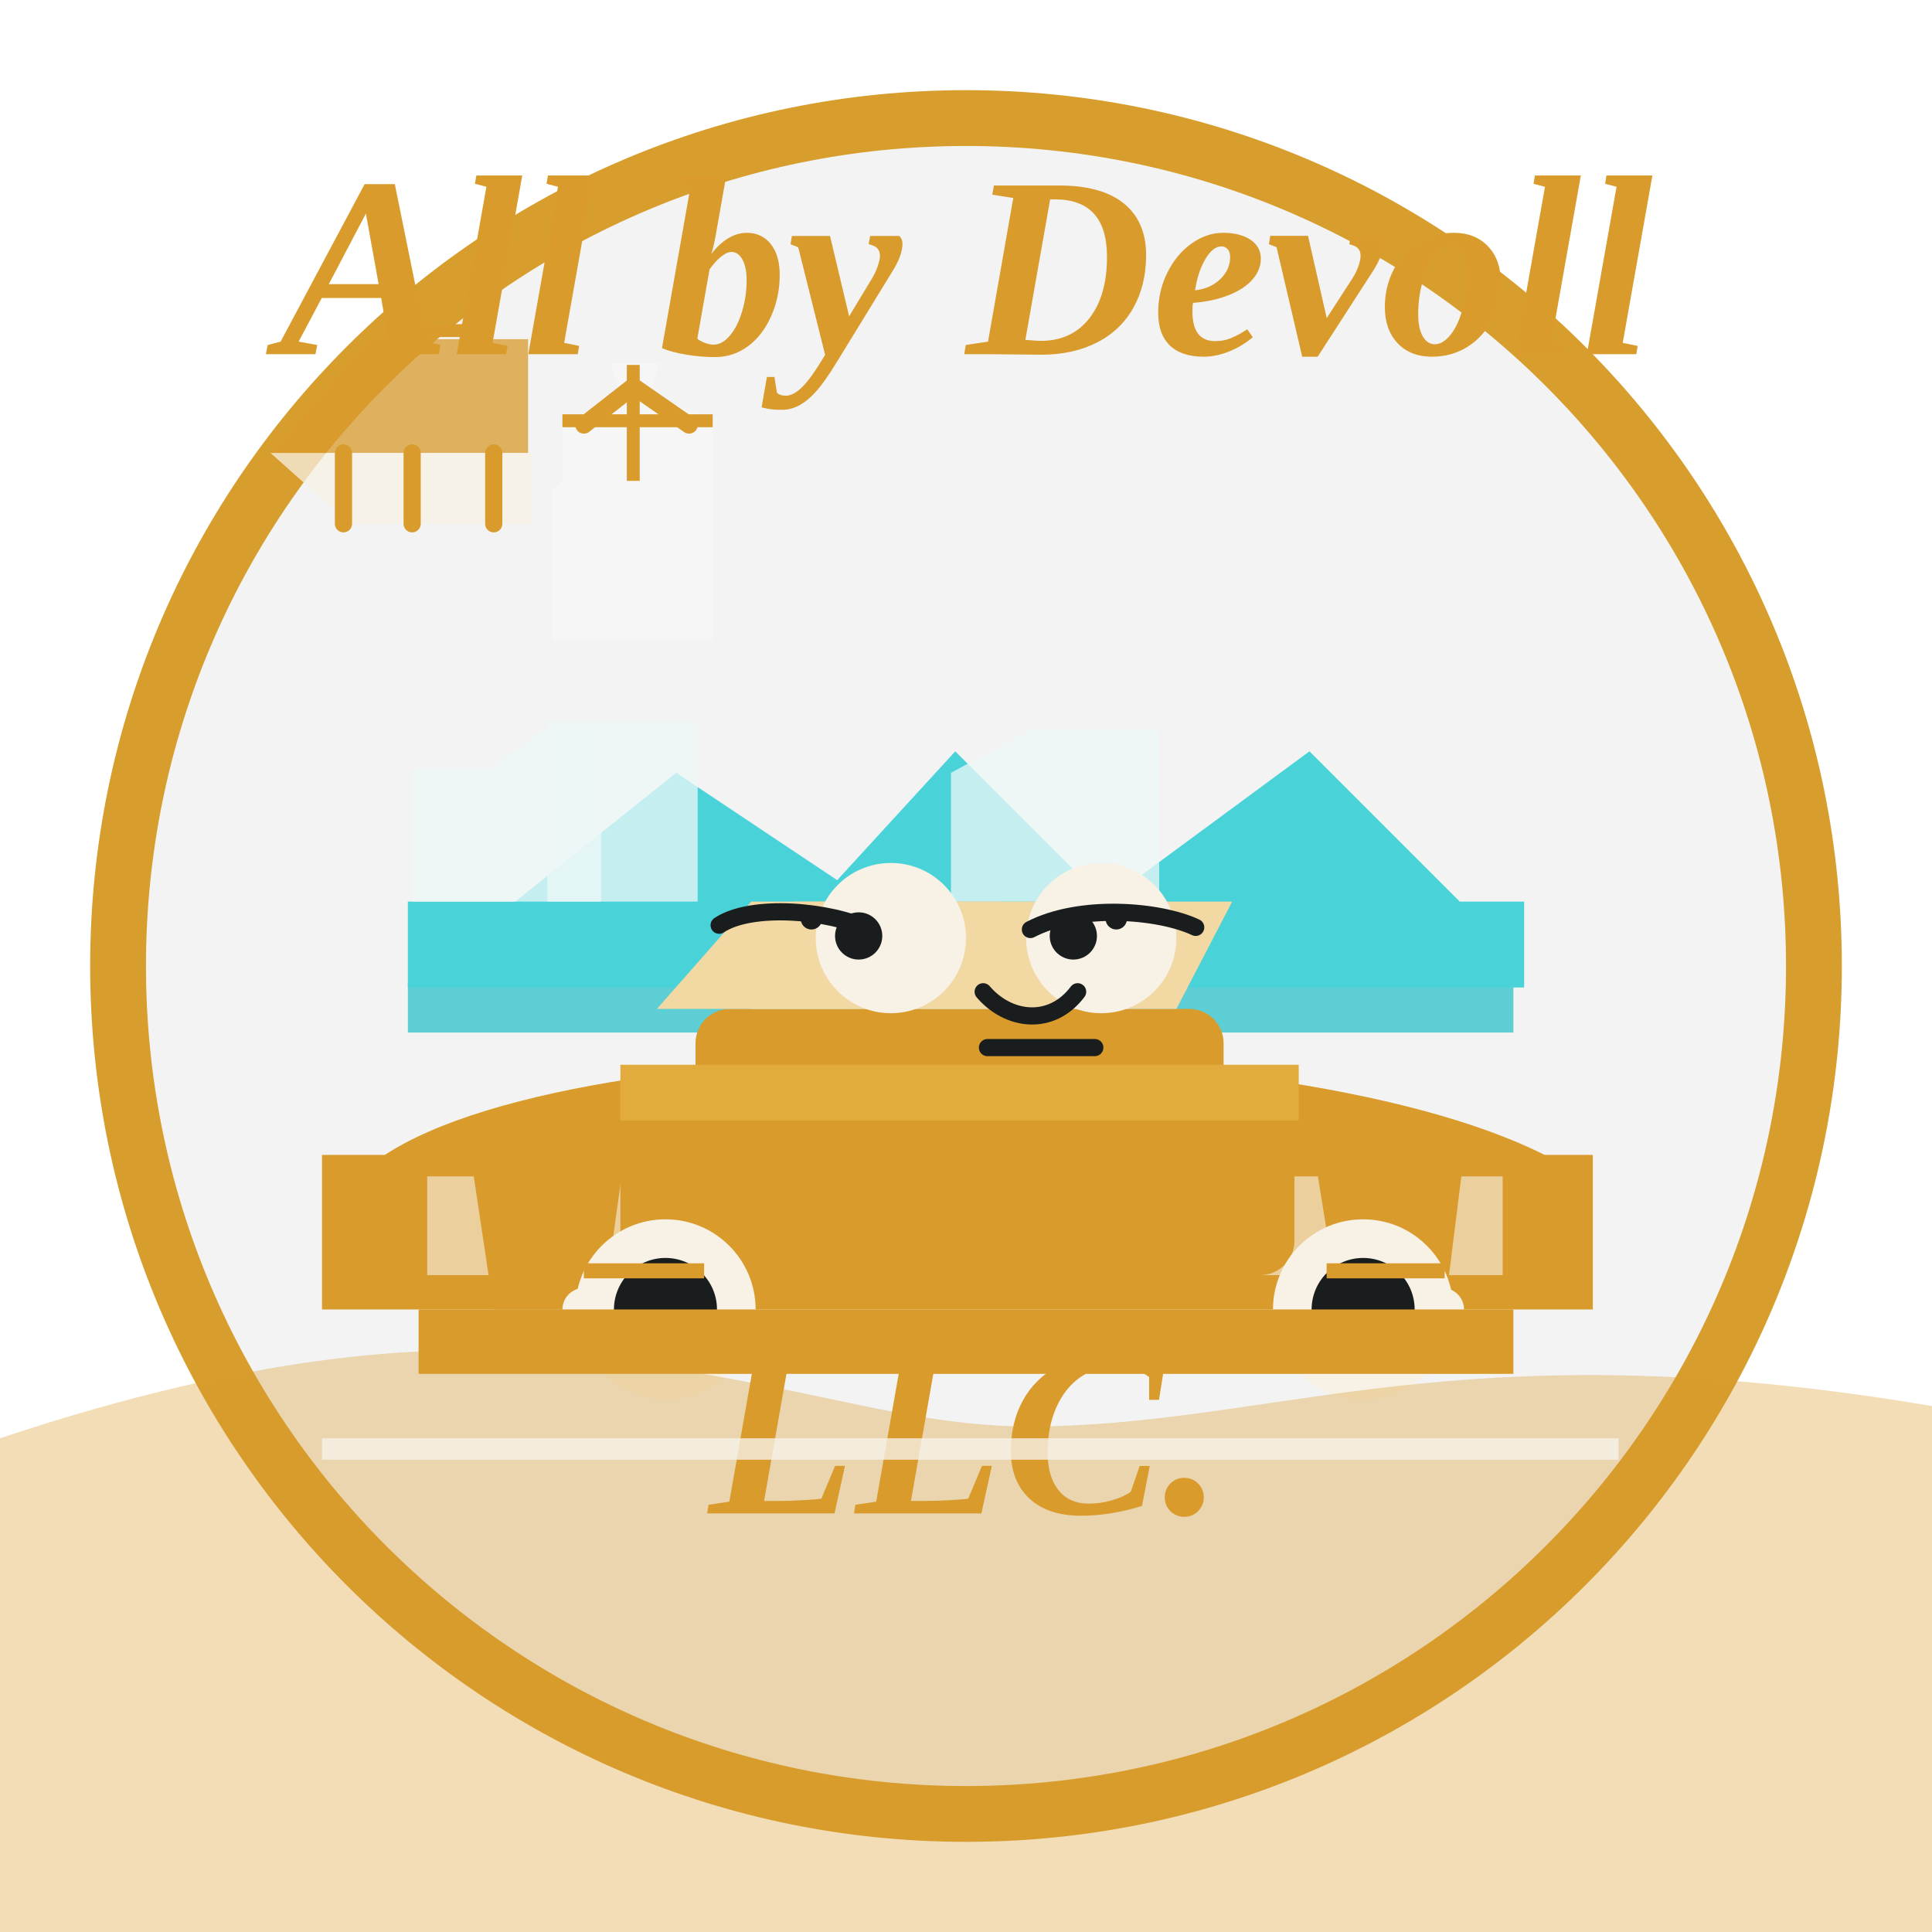
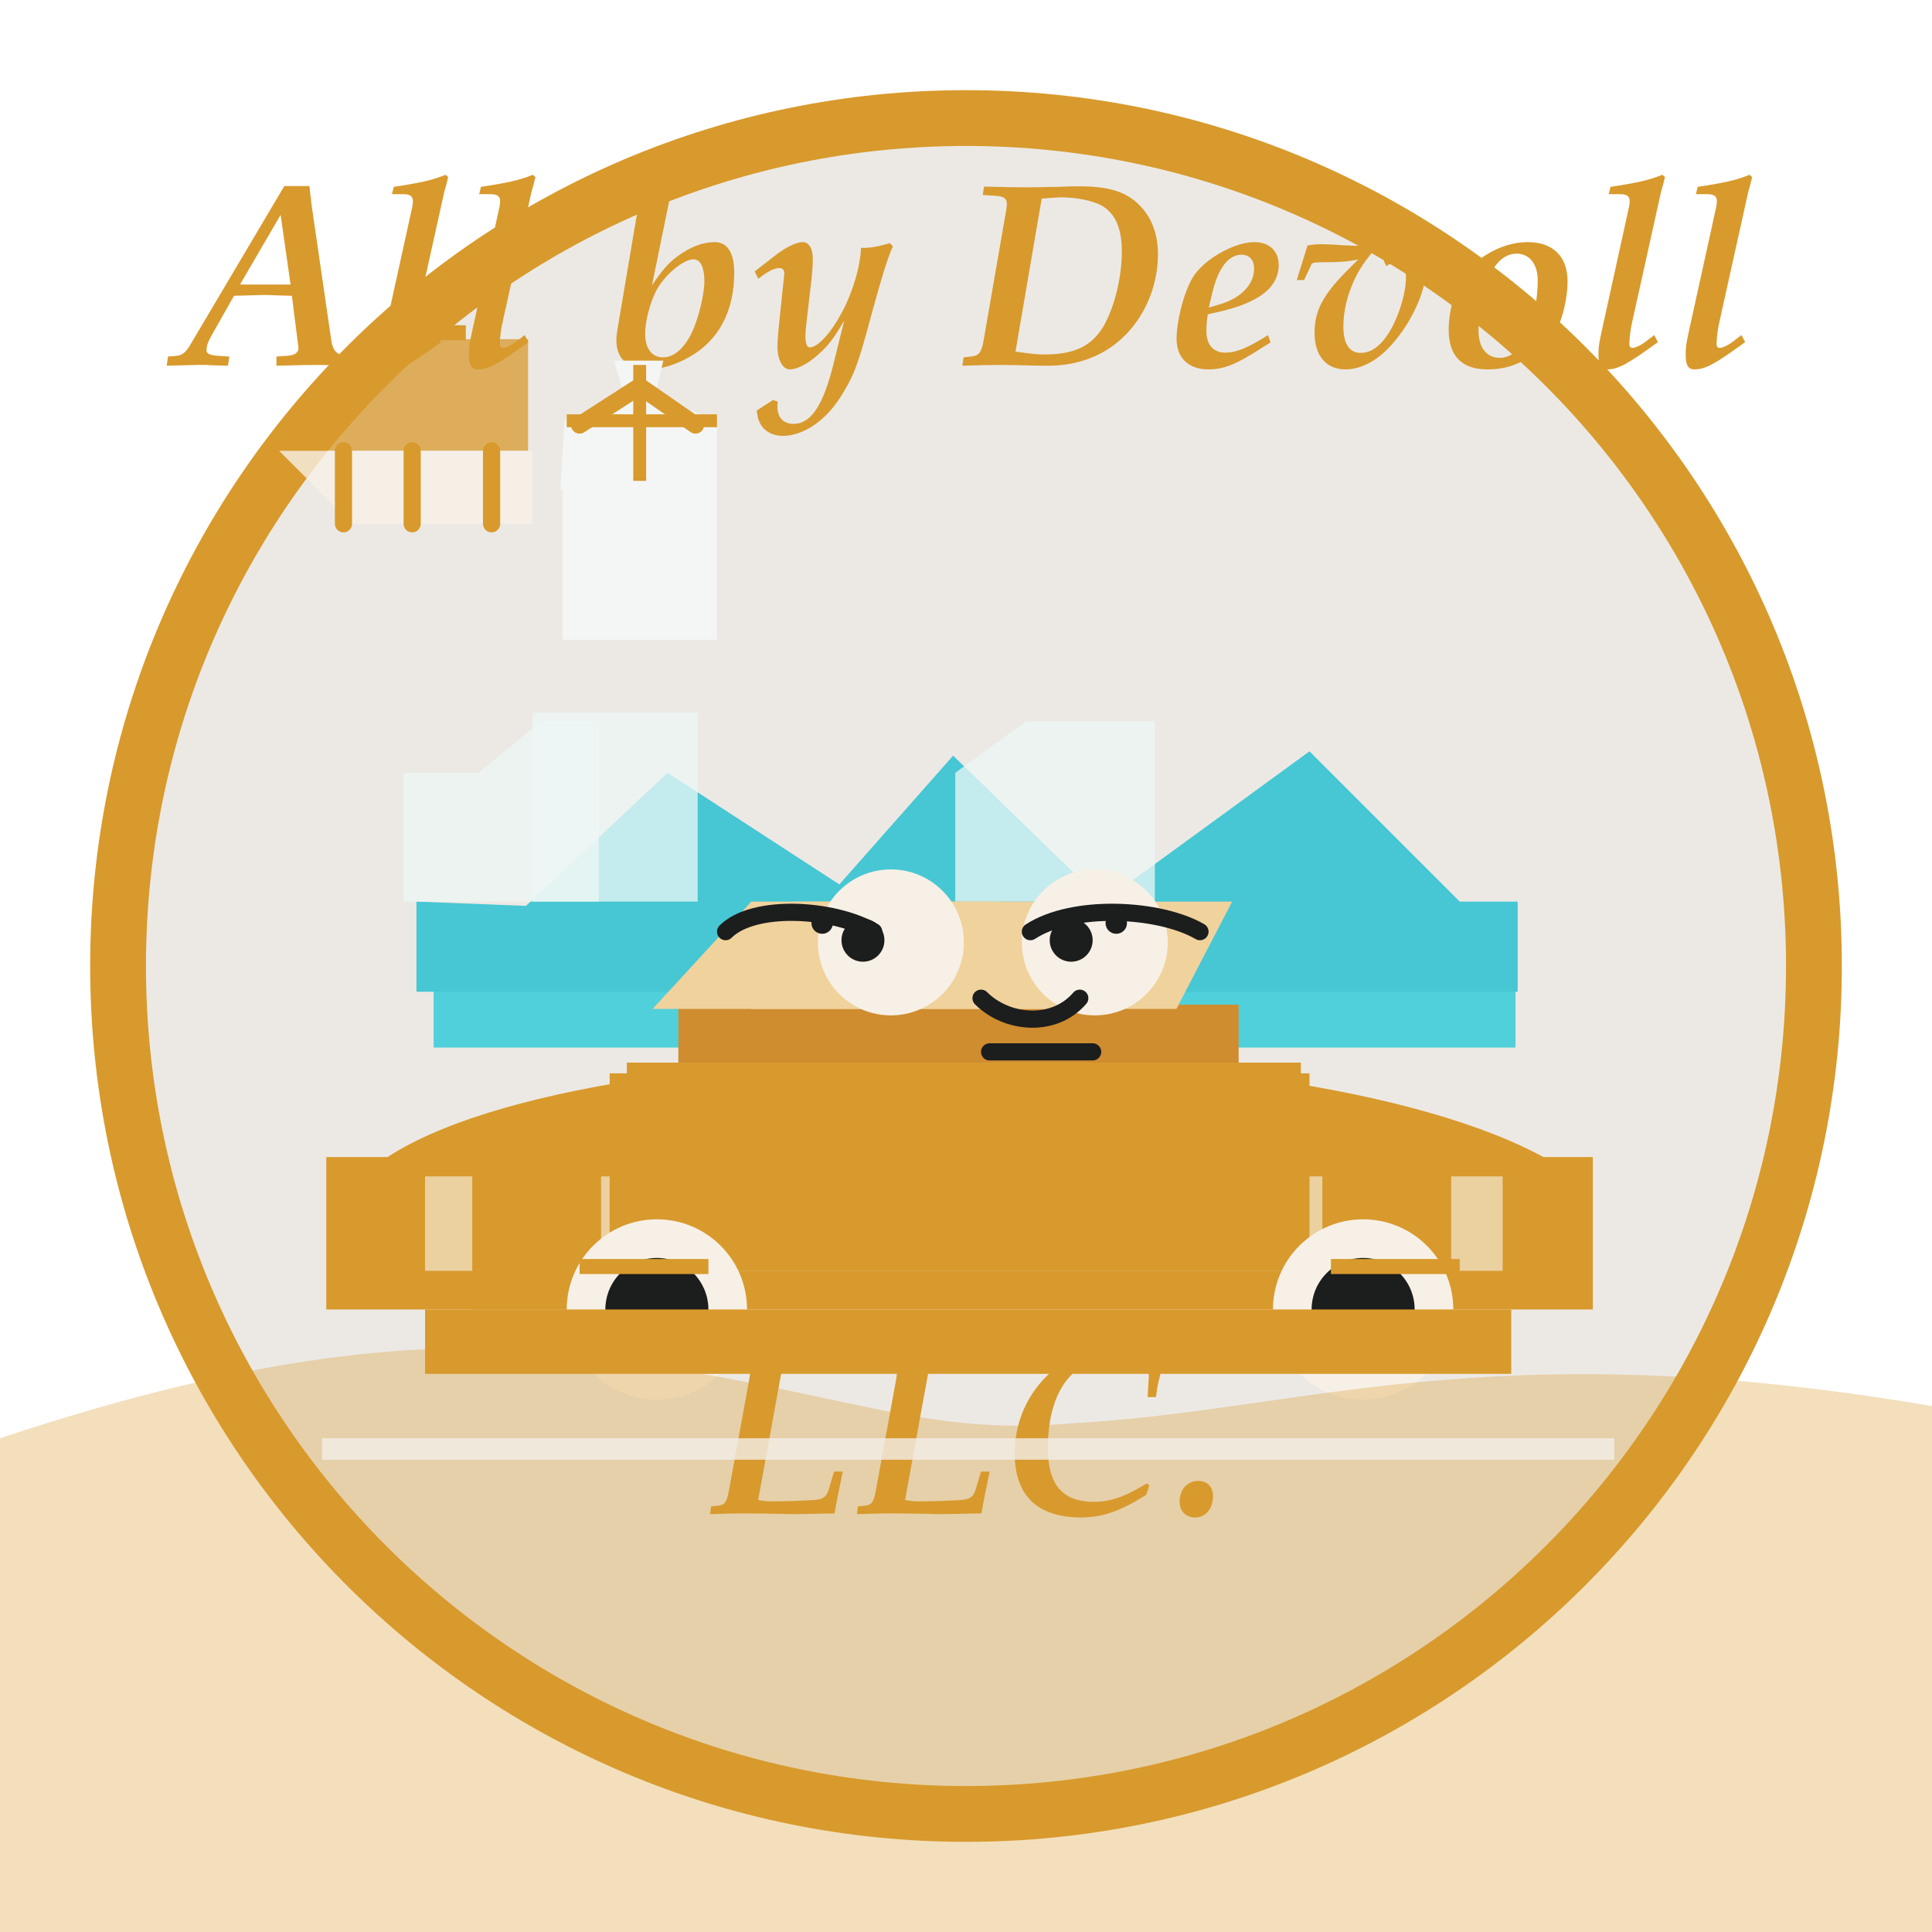
- <svg xmlns="http://www.w3.org/2000/svg" viewBox="0 0 900 900" role="img" aria-labelledby="title desc">
+ <svg xmlns="http://www.w3.org/2000/svg" viewBox="0 0 900 900" aria-labelledby="title desc" role="img">
  <defs>
    <style>
-       .outer-ring { fill: none; stroke: #d79d2d; stroke-width: 26; }
-       .badge-bg { fill: #f3f3f3; }
-       .teal-bg { fill: #49d3d8; }
-       .gold { fill: #d89b2c; }
-       .gold-dark { fill: #b87500; }
-       .gold-soft { fill: #f4d58f; }
-       .cream { fill: #f7f1e6; }
-       .ink { fill: #1a1d1d; }
-       .road { fill: #d7a228; }
-       .road-line { fill: #f7f2ea; }
-       .text-main { font-family: Georgia, 'Times New Roman', serif; font-style: italic; font-weight: 700; }
-       .text-sub { font-family: Georgia, 'Times New Roman', serif; font-style: italic; font-weight: 700; }
+       .ring { fill: none; stroke: #d89a2d; stroke-width: 26; }
+       .bg { fill: #ece9e5; }
+       .inner { fill: #efefef; }
+       .teal { fill: #42cbd7; }
+       .gold { fill: #d89a2d; }
+       .gold-dark { fill: #b77706; }
+       .truck { fill: #ca8d32; }
+       .truck-dark { fill: #b57417; }
+       .truck-light { fill: #f5d189; }
+       .trim { fill: #f7efe1; }
+       .road { fill: #d9a033; }
+       .road-line { fill: #faf7f4; }
+       .ink { fill: #1c1d1d; }
+       .script { font-family: "Palatino Linotype", "Georgia", serif; font-style: italic; font-weight: 700; }
    </style>
  </defs>
-   <circle class="badge-bg" cx="450" cy="450" r="395" />
-   <circle class="outer-ring" cx="450" cy="450" r="395" />
+   <circle class="bg" cx="450" cy="450" r="395" />
+   <circle class="ring" cx="450" cy="450" r="395" />
  <g>
-     <text x="450" y="165" text-anchor="middle" class="text-main" font-size="120" fill="#d89b2c">All by Devoll</text>
-     <text x="450" y="705" text-anchor="middle" class="text-sub" font-size="112" fill="#d89b2c">LLC.</text>
+     <text x="450" y="170" text-anchor="middle" class="script" font-size="122" fill="#d89a2d">All by Devoll</text>
+     <text x="450" y="705" text-anchor="middle" class="script" font-size="112" fill="#d89a2d">LLC.</text>
  </g>
  <g>
-     <path d="M190 458 L705 458 L705 481 L190 481 Z" fill="#5eced5" />
-     <path d="M240 420 L315 360 L390 410 L445 350 L515 420 L610 350 L680 420 L710 420 L710 460 L190 460 L190 420 Z" fill="#49d3d8" />
-     <path d="M255 336 L325 336 L325 420 L255 420 Z" fill="#eef7f7" opacity="0.75" />
-     <path d="M192 420 L280 420 L280 340 L253 340 L228 358 L192 358 Z" fill="#eef7f7" opacity="0.75" />
-     <path d="M443 420 L540 420 L540 340 L480 340 L443 360 Z" fill="#eef7f7" opacity="0.75" />
+     <path d="M202 459 H706 V488 H202 Z" fill="#50d0da" />
+     <path d="M245 422 L311 360 L391 412 L444 352 L514 420 L610 350 L680 420 L707 420 L707 462 L194 462 L194 420 Z" fill="#46c7d3" />
+     <path d="M248 332 L325 332 L325 420 L248 420 Z" fill="#edf7f6" opacity="0.75" />
+     <path d="M188 420 L279 420 L279 336 L252 336 L223 360 L188 360 Z" fill="#edf7f6" opacity="0.75" />
+     <path d="M445 420 L538 420 L538 336 L478 336 L445 360 Z" fill="#edf7f6" opacity="0.75" />
  </g>
  <g>
-     <path d="M257 228 L295 198 L332 228 L332 298 L257 298 Z" fill="#f5f6f5" />
-     <path d="M284 169 L290 186 L262 196 L262 228 L332 228 L332 195 L303 184 L307 169 Z" fill="#f5f6f5" />
-     <path d="M272 198 L295 180 L321 198" fill="none" stroke="#d89b2c" stroke-width="8" stroke-linecap="round" />
-     <path d="M295 170 L295 224" stroke="#d89b2c" stroke-width="6" />
-     <path d="M262 196 L332 196" stroke="#d89b2c" stroke-width="6" />
-     <path d="M246 211 L126 211 L172 158 L246 158 Z" fill="#d89b2c" opacity="0.75" />
-     <path d="M248 211 L126 211 L163 244 L248 244 Z" fill="#f7f1e4" opacity="0.75" />
-     <path d="M230 211 L230 244" stroke="#d89b2c" stroke-width="8" stroke-linecap="round" />
-     <path d="M192 211 L192 244" stroke="#d89b2c" stroke-width="8" stroke-linecap="round" />
-     <path d="M160 211 L160 244" stroke="#d89b2c" stroke-width="8" stroke-linecap="round" />
-     <path d="M180 154 L216 154" stroke="#d89b2c" stroke-width="6" />
+     <path d="M262 228 L298 198 L334 228 L334 298 L262 298 Z" fill="#f4f5f5" />
+     <path d="M286 168 L291 185 L263 196 L261 228 L334 228 L334 196 L305 185 L309 168 Z" fill="#f4f5f5" />
+     <path d="M270 198 L298 180 L324 198" fill="none" stroke="#d89a2d" stroke-width="8" stroke-linecap="round" />
+     <path d="M298 170 L298 224" stroke="#d89a2d" stroke-width="6" />
+     <path d="M264 196 L334 196" stroke="#d89a2d" stroke-width="6" />
+     <path d="M246 210 L129 210 L172 158 L246 158 Z" fill="#d89a2d" opacity="0.75" />
+     <path d="M248 210 L130 210 L164 244 L248 244 Z" fill="#f7f0e6" opacity="0.8" />
+     <path d="M229 210 L229 244" stroke="#d89a2d" stroke-width="8" stroke-linecap="round" />
+     <path d="M192 210 L192 244" stroke="#d89a2d" stroke-width="8" stroke-linecap="round" />
+     <path d="M160 210 L160 244" stroke="#d89a2d" stroke-width="8" stroke-linecap="round" />
+     <path d="M180 155 L217 155" stroke="#d89a2d" stroke-width="7" />
  </g>
  <g>
-     <path d="M150 538 L742 538 L742 610 L150 610 Z" fill="#d89b2c" />
-     <path d="M170 545 C250 475, 620 475, 732 545 L732 594 L170 594 Z" fill="#d89b2c" />
-     <path d="M199 548 L700 548 L700 594 L199 594 Z" fill="#f8f1e6" opacity="0.6" />
-     <rect x="289" y="502" width="314" height="92" rx="16" fill="#d89b2c" />
-     <rect x="324" y="470" width="246" height="54" rx="16" fill="#d89b2c" />
-     <path d="M306 470 L350 420 L466 420 L526 470 Z" fill="#f2d8a2" />
-     <path d="M350 470 L370 420 L574 420 L548 470 Z" fill="#f2d8a2" />
-     <path d="M289 496 H605 L605 522 H289 Z" fill="#e2ab3d" />
-     <path d="M218 530 L230 610 L281 610 L292 530 Z" fill="#d89b2c" />
-     <path d="M611 530 L624 610 L673 610 L683 530 Z" fill="#d89b2c" />
-     <circle cx="310" cy="610" r="42" fill="#f8f1e6" />
-     <circle cx="635" cy="610" r="42" fill="#f8f1e6" />
-     <circle cx="310" cy="610" r="24" fill="#1a1d1d" />
-     <circle cx="635" cy="610" r="24" fill="#1a1d1d" />
-     <circle cx="272" cy="610" r="10" fill="#f8f1e6" />
-     <circle cx="672" cy="610" r="10" fill="#f8f1e6" />
-     <circle cx="415" cy="437" r="35" fill="#f8f1e6" />
-     <circle cx="513" cy="437" r="35" fill="#f8f1e6" />
-     <circle cx="400" cy="436" r="11" fill="#1a1d1d" />
-     <circle cx="500" cy="436" r="11" fill="#1a1d1d" />
-     <circle cx="378" cy="428" r="5" fill="#1a1d1d" />
-     <circle cx="520" cy="428" r="5" fill="#1a1d1d" />
-     <path d="M335 431 C350 421 386 424 405 433" fill="none" stroke="#1a1d1d" stroke-width="8" stroke-linecap="round" />
-     <path d="M480 433 C503 421 540 424 557 432" fill="none" stroke="#1a1d1d" stroke-width="8" stroke-linecap="round" />
-     <path d="M458 462 C470 476 490 478 502 462" fill="none" stroke="#1a1d1d" stroke-width="8" stroke-linecap="round" />
-     <path d="M460 488 H510" stroke="#1a1d1d" stroke-width="8" stroke-linecap="round" />
-     <path d="M272 592 L328 592" stroke="#d89b2c" stroke-width="7" />
-     <path d="M618 592 L673 592" stroke="#d89b2c" stroke-width="7" />
+     <path d="M152 539 H742 V610 H152 Z" fill="#d89a2d" />
+     <path d="M170 547 C250 475, 628 474, 732 547 L732 594 L170 594 Z" fill="#d89a2d" />
+     <path d="M198 548 H700 V592 H198 Z" fill="#f7f0e6" opacity="0.62" />
+     <path d="M284 500 H610 V592 H284 Z" fill="#d89a2d" />
+     <path d="M316 468 H577 V520 H316 Z" fill="#cf8d2f" />
+     <path d="M304 470 L350 420 L466 420 L524 470 Z" fill="#f0d29d" />
+     <path d="M350 470 L370 420 L574 420 L548 470 Z" fill="#f0d29d" />
+     <path d="M292 495 H606 V521 H292 Z" fill="#d89a2d" />
+     <rect x="220" y="530" width="60" height="80" fill="#d89a2d" />
+     <rect x="616" y="530" width="60" height="80" fill="#d89a2d" />
+     <circle cx="306" cy="610" r="42" fill="#f7f0e6" />
+     <circle cx="635" cy="610" r="42" fill="#f7f0e6" />
+     <circle cx="306" cy="610" r="24" fill="#1c1d1d" />
+     <circle cx="635" cy="610" r="24" fill="#1c1d1d" />
+     <circle cx="415" cy="439" r="34" fill="#f7f0e6" />
+     <circle cx="510" cy="439" r="34" fill="#f7f0e6" />
+     <circle cx="402" cy="438" r="10" fill="#1c1d1d" />
+     <circle cx="499" cy="438" r="10" fill="#1c1d1d" />
+     <circle cx="383" cy="430" r="5" fill="#1c1d1d" />
+     <circle cx="520" cy="430" r="5" fill="#1c1d1d" />
+     <path d="M338 434 C351 421 388 423 407 434" fill="none" stroke="#1c1d1d" stroke-width="8" stroke-linecap="round" />
+     <path d="M480 434 C500 421 540 423 559 434" fill="none" stroke="#1c1d1d" stroke-width="8" stroke-linecap="round" />
+     <path d="M457 465 C469 477 491 479 503 465" fill="none" stroke="#1c1d1d" stroke-width="8" stroke-linecap="round" />
+     <path d="M461 490 H509" stroke="#1c1d1d" stroke-width="8" stroke-linecap="round" />
+     <path d="M270 590 H330" stroke="#d89a2d" stroke-width="7" />
+     <path d="M620 590 H680" stroke="#d89a2d" stroke-width="7" />
  </g>
  <g>
-     <path d="M195 610 H705 L705 640 H195 Z" fill="#d89b2c" />
-     <path d="M0 670 C120 630, 210 622, 290 634 C395 649, 430 668, 500 664 C606 659, 693 620, 900 655 L900 900 L0 900 Z" fill="#d89b2c" opacity="0.34" />
-     <path d="M150 670 H754 L754 680 H150 Z" fill="#f7f2ea" opacity="0.78" />
+     <path d="M198 610 H704 V640 H198 Z" fill="#d89a2d" />
+     <path d="M0 670 C120 630, 210 620, 290 634 C400 650, 430 669, 500 663 C608 657, 694 620, 900 655 L900 900 L0 900 Z" fill="#d89a2d" opacity="0.32" />
+     <path d="M150 670 H752 V680 H150 Z" fill="#f3eee7" opacity="0.8" />
  </g>
</svg>
